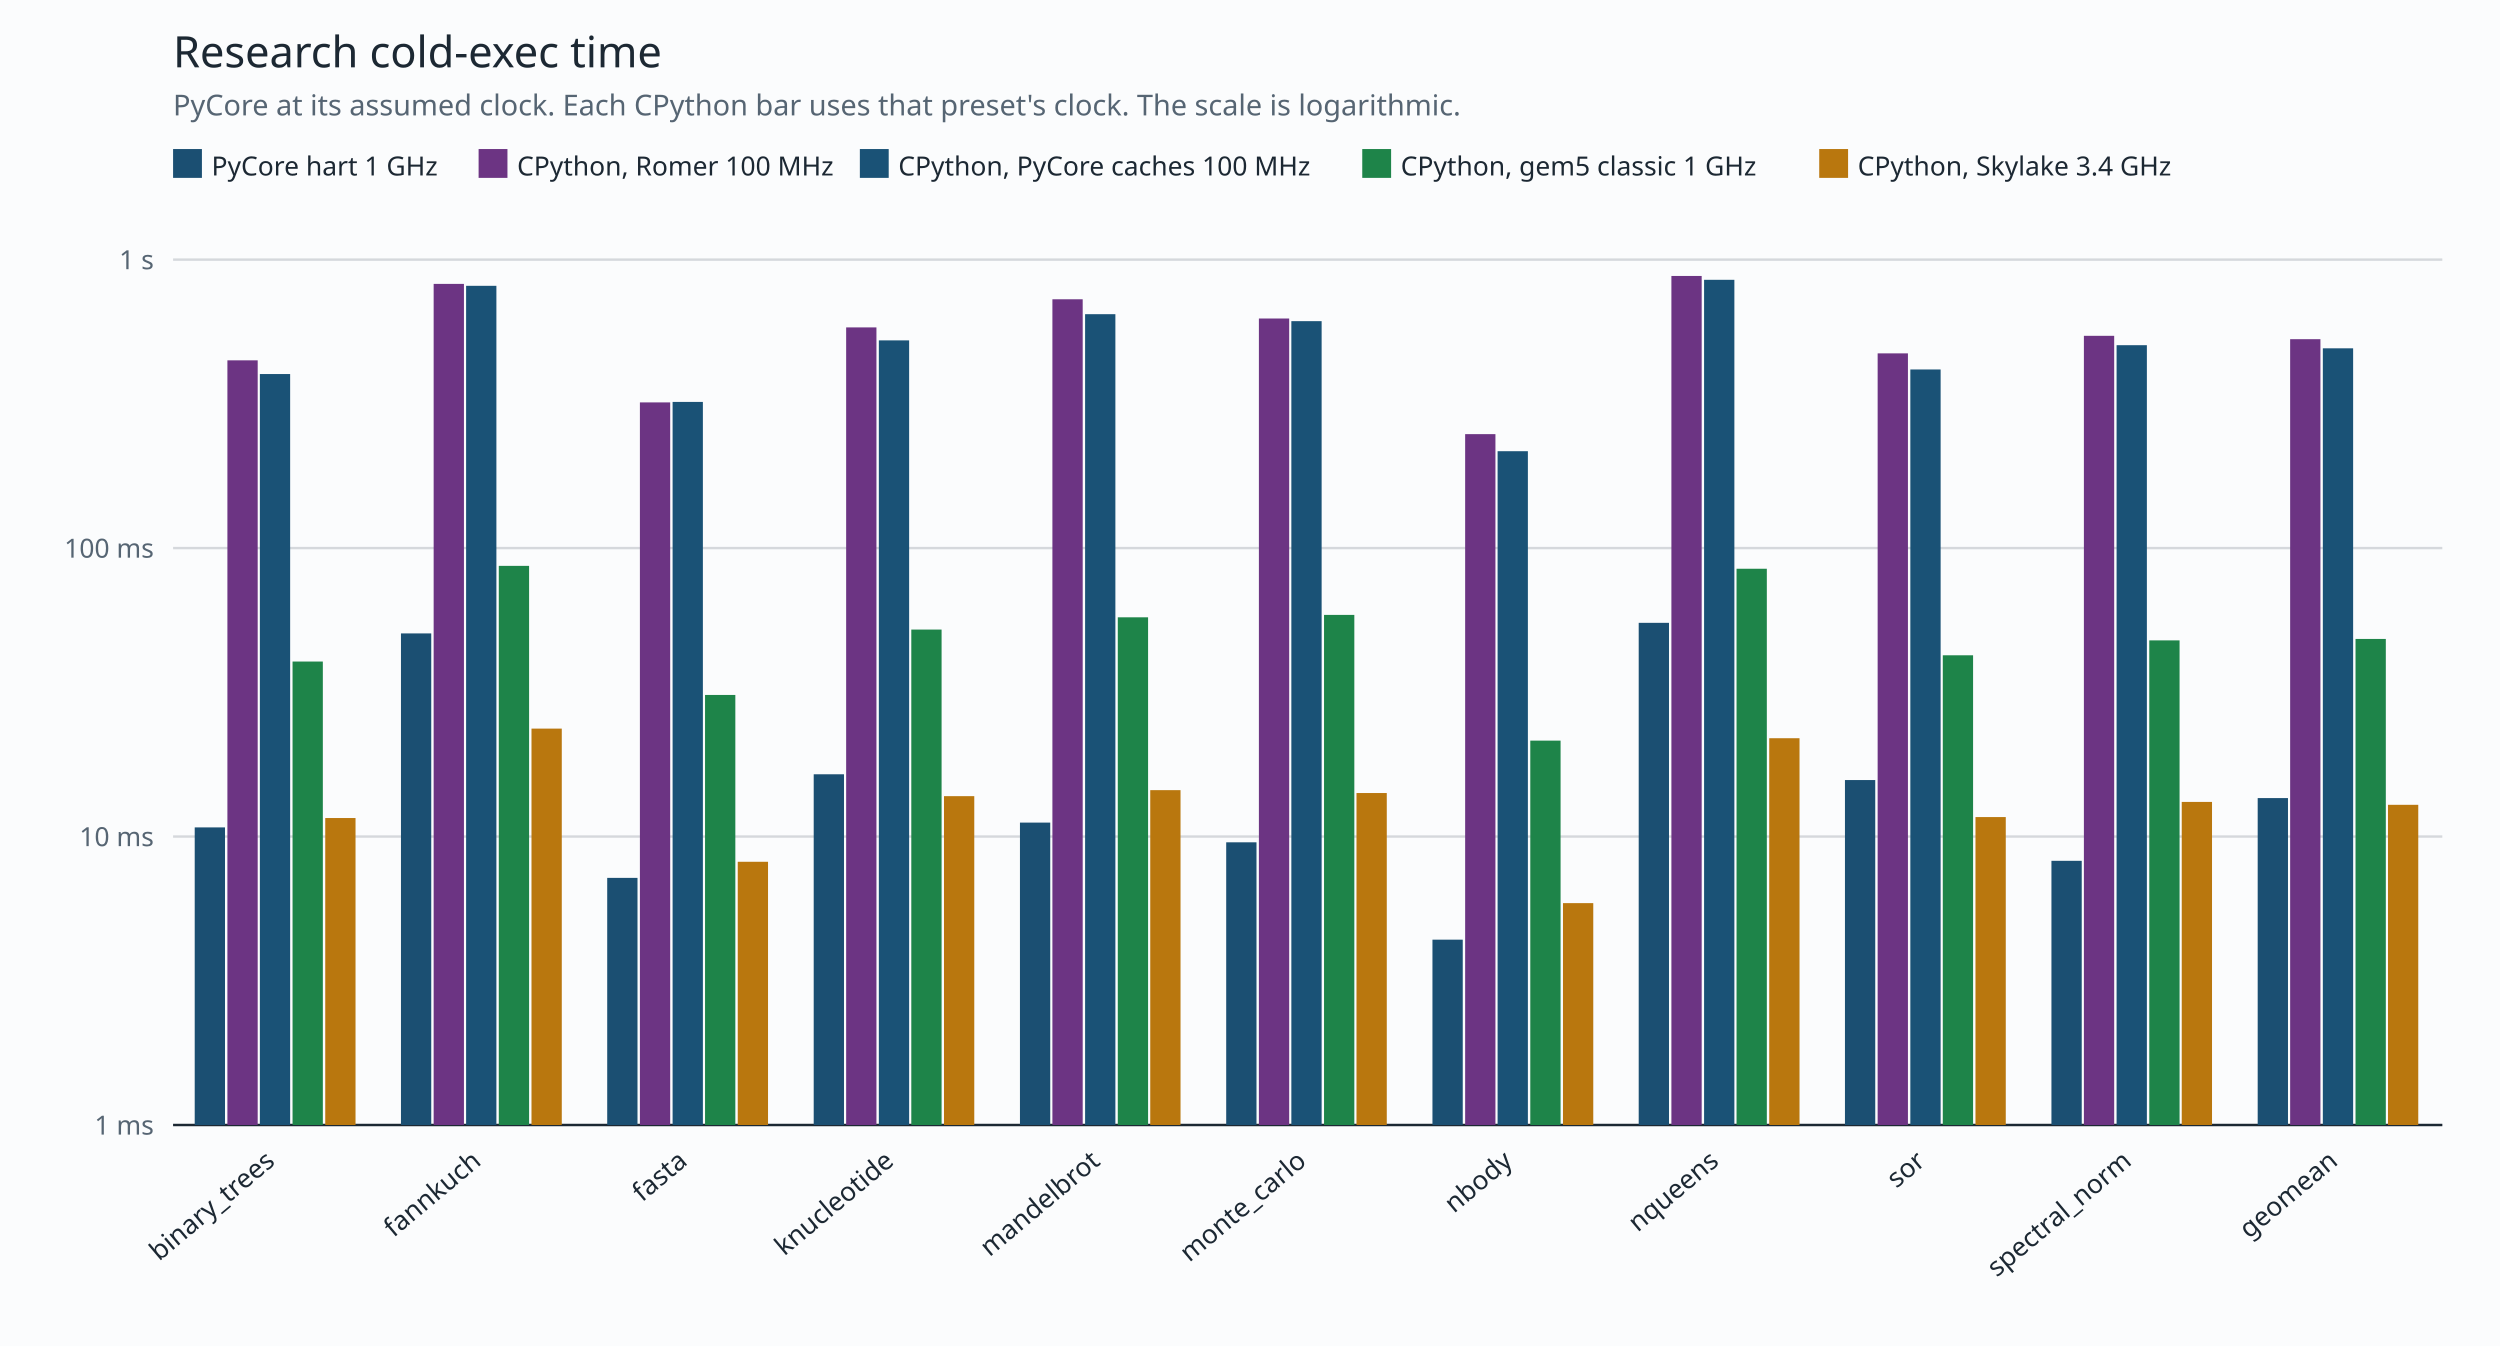
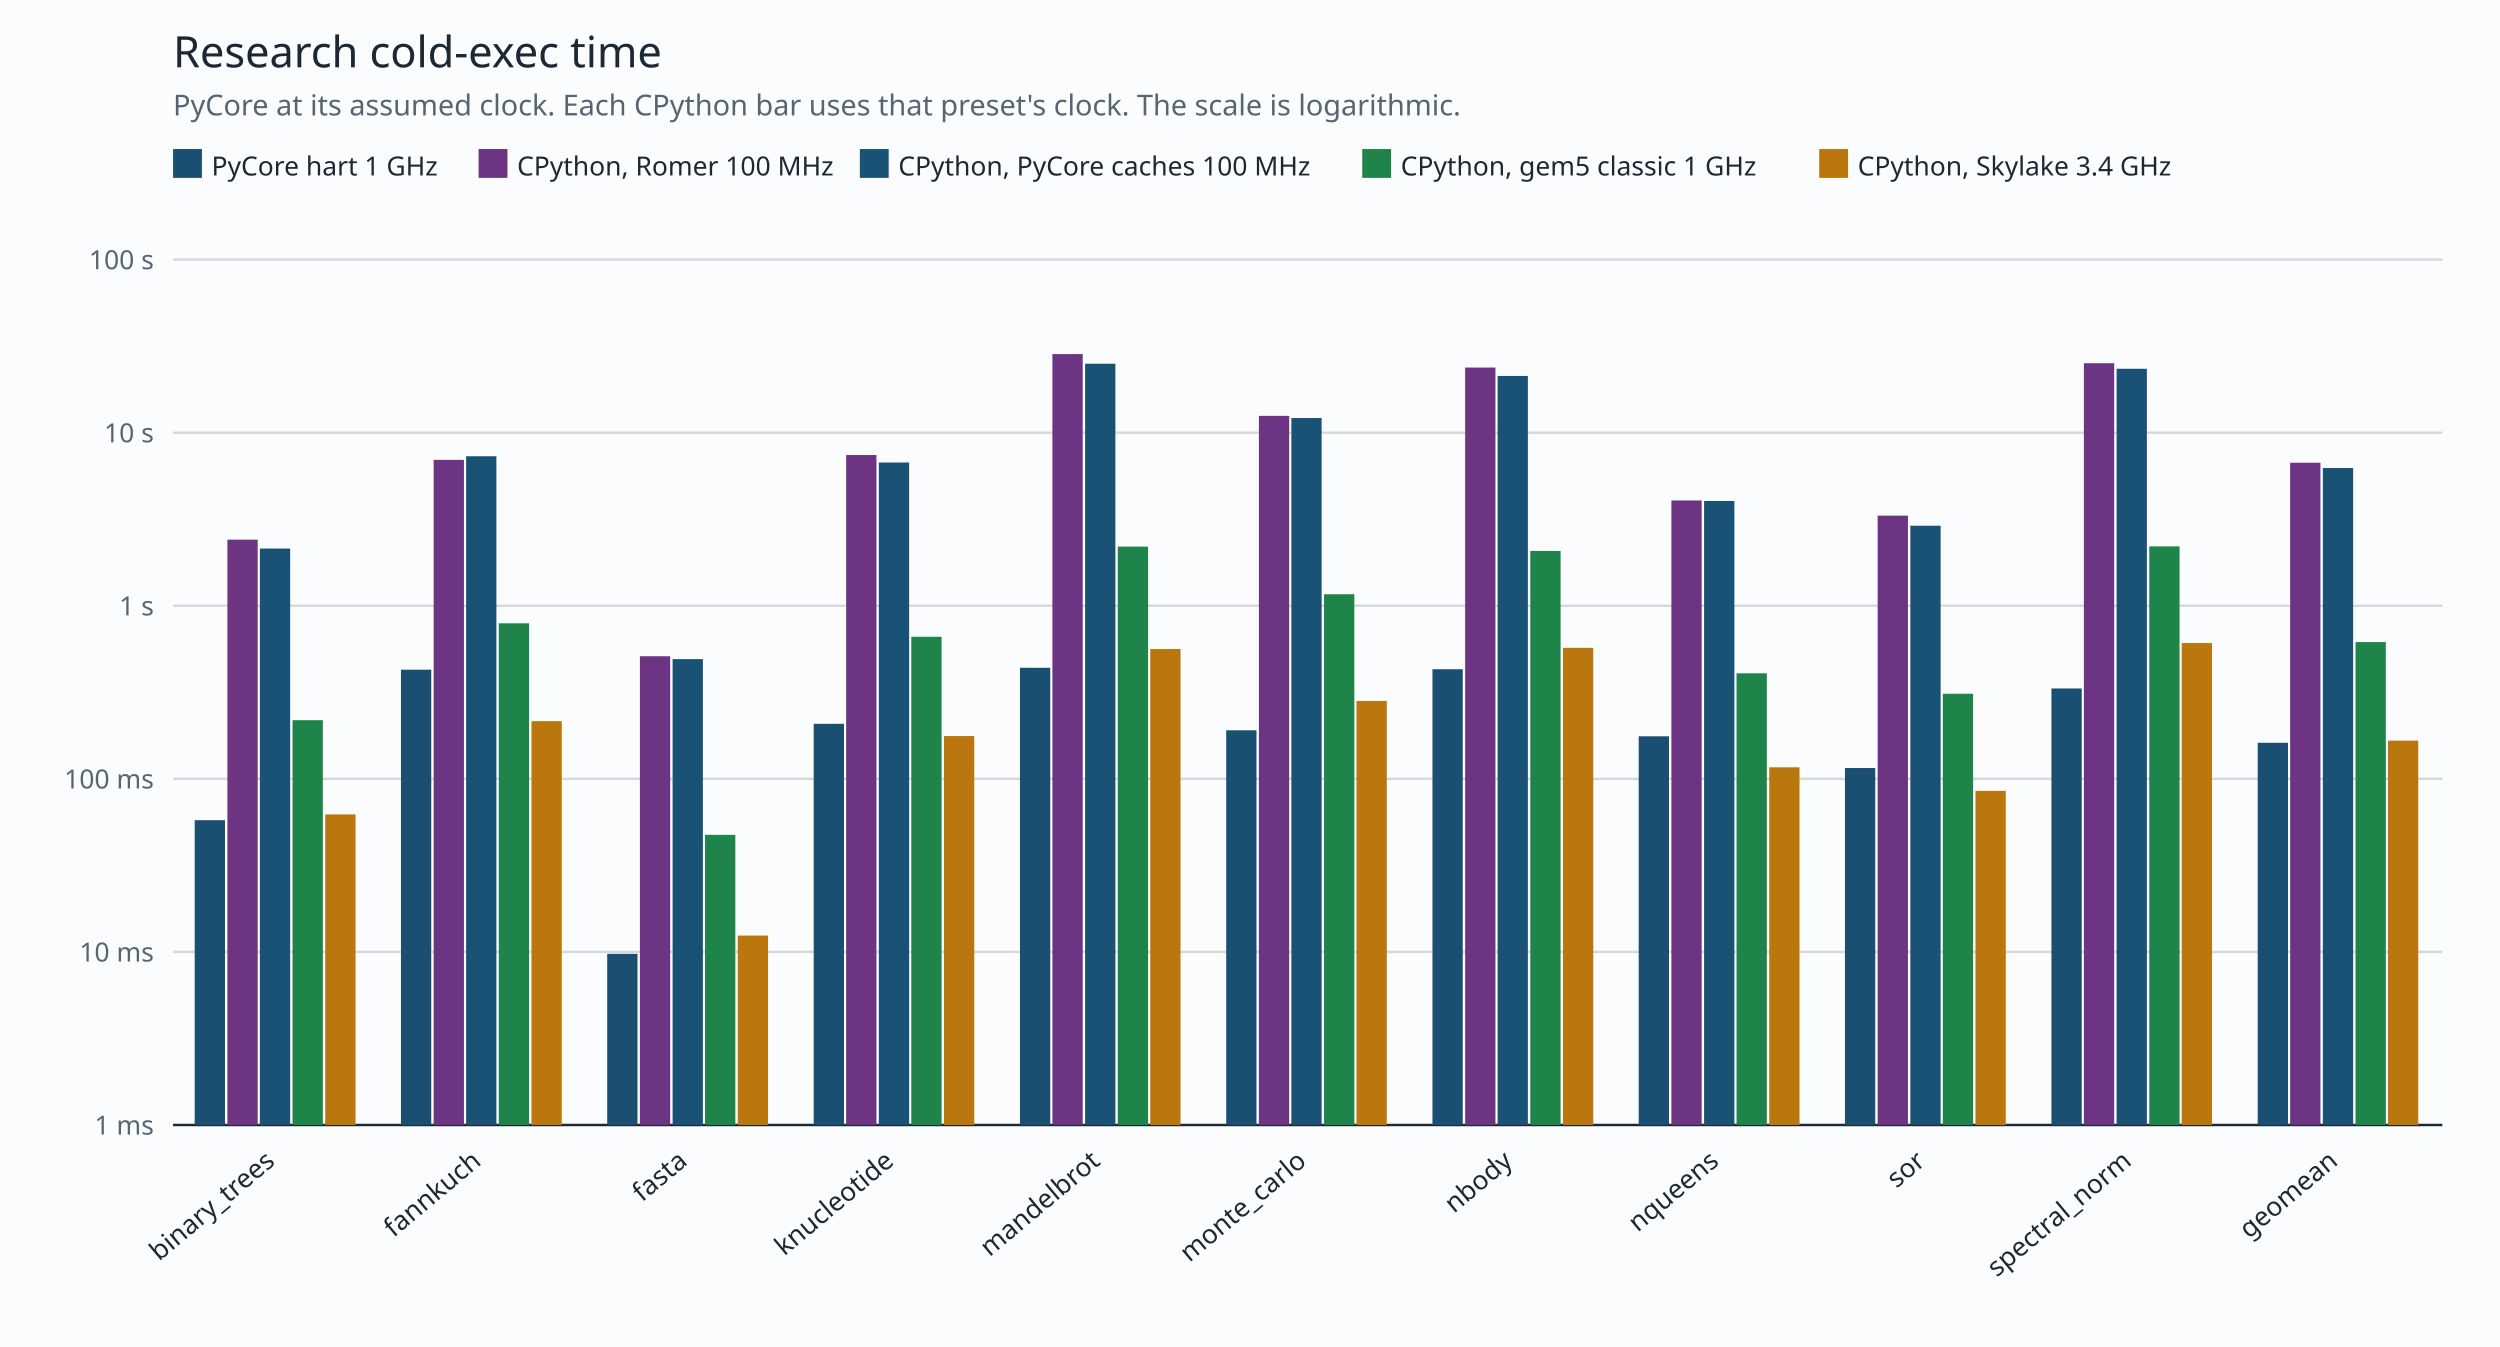
<svg xmlns="http://www.w3.org/2000/svg" width="1040" height="560" viewBox="0 0 1040 560">
  <rect width="100%" height="100%" fill="#fbfcfd" />
  <text x="72" y="28" font-family="sans-serif" font-size="18" fill="#1c2833">Research cold-exec time</text>
  <text x="72" y="48" font-family="sans-serif" font-size="12" fill="#566573">PyCore at its assumed clock. Each CPython bar uses that preset's clock. The scale is logarithmic.</text>
  <line x1="72" y1="468.0" x2="1016" y2="468.0" stroke="#d5d8dc" />
  <text x="64" y="472.0" text-anchor="end" font-family="sans-serif" font-size="11" fill="#566573">1 ms</text>
-   <line x1="72" y1="348.0" x2="1016" y2="348.0" stroke="#d5d8dc" />
-   <text x="64" y="352.0" text-anchor="end" font-family="sans-serif" font-size="11" fill="#566573">10 ms</text>
-   <line x1="72" y1="228.0" x2="1016" y2="228.0" stroke="#d5d8dc" />
-   <text x="64" y="232.0" text-anchor="end" font-family="sans-serif" font-size="11" fill="#566573">100 ms</text>
+   <line x1="72" y1="396.0" x2="1016" y2="396.0" stroke="#d5d8dc" />
+   <text x="64" y="400.0" text-anchor="end" font-family="sans-serif" font-size="11" fill="#566573">10 ms</text>
+   <line x1="72" y1="324.0" x2="1016" y2="324.0" stroke="#d5d8dc" />
+   <text x="64" y="328.0" text-anchor="end" font-family="sans-serif" font-size="11" fill="#566573">100 ms</text>
+   <line x1="72" y1="252.0" x2="1016" y2="252.0" stroke="#d5d8dc" />
+   <text x="64" y="256.0" text-anchor="end" font-family="sans-serif" font-size="11" fill="#566573">1 s</text>
+   <line x1="72" y1="180.0" x2="1016" y2="180.0" stroke="#d5d8dc" />
+   <text x="64" y="184.0" text-anchor="end" font-family="sans-serif" font-size="11" fill="#566573">10 s</text>
  <line x1="72" y1="108.0" x2="1016" y2="108.0" stroke="#d5d8dc" />
-   <text x="64" y="112.0" text-anchor="end" font-family="sans-serif" font-size="11" fill="#566573">1 s</text>
+   <text x="64" y="112.0" text-anchor="end" font-family="sans-serif" font-size="11" fill="#566573">100 s</text>
  <line x1="72" y1="468" x2="1016" y2="468" stroke="#1c2833" />
-   <rect x="81.0" y="344.2" width="12.6" height="123.8" fill="#1b4f72" />
-   <rect x="94.6" y="149.9" width="12.6" height="318.1" fill="#6c3483" />
-   <rect x="108.1" y="155.6" width="12.6" height="312.4" fill="#1a5276" />
-   <rect x="121.7" y="275.2" width="12.6" height="192.8" fill="#1e8449" />
-   <rect x="135.3" y="340.3" width="12.6" height="127.7" fill="#b9770e" />
+   <rect x="81.0" y="341.2" width="12.6" height="126.8" fill="#1b4f72" />
+   <rect x="94.6" y="224.5" width="12.6" height="243.5" fill="#6c3483" />
+   <rect x="108.1" y="228.2" width="12.6" height="239.8" fill="#1a5276" />
+   <rect x="121.7" y="299.6" width="12.6" height="168.4" fill="#1e8449" />
+   <rect x="135.3" y="338.8" width="12.6" height="129.2" fill="#b9770e" />
  <text x="114.9" y="484" text-anchor="end" transform="rotate(-40 114.9 484)" font-family="sans-serif" font-size="11" fill="#1c2833">binary_trees</text>
-   <rect x="166.8" y="263.5" width="12.6" height="204.5" fill="#1b4f72" />
-   <rect x="180.4" y="118.1" width="12.6" height="349.9" fill="#6c3483" />
-   <rect x="193.9" y="118.9" width="12.6" height="349.1" fill="#1a5276" />
-   <rect x="207.5" y="235.4" width="12.6" height="232.6" fill="#1e8449" />
-   <rect x="221.1" y="303.1" width="12.6" height="164.9" fill="#b9770e" />
+   <rect x="166.8" y="278.6" width="12.6" height="189.4" fill="#1b4f72" />
+   <rect x="180.4" y="191.3" width="12.6" height="276.7" fill="#6c3483" />
+   <rect x="193.9" y="189.8" width="12.6" height="278.2" fill="#1a5276" />
+   <rect x="207.5" y="259.3" width="12.6" height="208.7" fill="#1e8449" />
+   <rect x="221.1" y="300.0" width="12.6" height="168.0" fill="#b9770e" />
  <text x="200.7" y="484" text-anchor="end" transform="rotate(-40 200.7 484)" font-family="sans-serif" font-size="11" fill="#1c2833">fannkuch</text>
-   <rect x="252.6" y="365.2" width="12.6" height="102.8" fill="#1b4f72" />
-   <rect x="266.2" y="167.4" width="12.6" height="300.6" fill="#6c3483" />
-   <rect x="279.8" y="167.2" width="12.6" height="300.8" fill="#1a5276" />
-   <rect x="293.3" y="289.1" width="12.6" height="178.9" fill="#1e8449" />
-   <rect x="306.9" y="358.5" width="12.6" height="109.5" fill="#b9770e" />
+   <rect x="252.6" y="396.8" width="12.6" height="71.2" fill="#1b4f72" />
+   <rect x="266.2" y="273.0" width="12.6" height="195.0" fill="#6c3483" />
+   <rect x="279.8" y="274.2" width="12.6" height="193.8" fill="#1a5276" />
+   <rect x="293.3" y="347.3" width="12.6" height="120.7" fill="#1e8449" />
+   <rect x="306.9" y="389.2" width="12.6" height="78.8" fill="#b9770e" />
  <text x="286.5" y="484" text-anchor="end" transform="rotate(-40 286.5 484)" font-family="sans-serif" font-size="11" fill="#1c2833">fasta</text>
-   <rect x="338.5" y="322.1" width="12.6" height="145.9" fill="#1b4f72" />
-   <rect x="352.0" y="136.2" width="12.6" height="331.8" fill="#6c3483" />
-   <rect x="365.6" y="141.6" width="12.6" height="326.4" fill="#1a5276" />
-   <rect x="379.1" y="261.9" width="12.6" height="206.1" fill="#1e8449" />
-   <rect x="392.7" y="331.2" width="12.6" height="136.8" fill="#b9770e" />
+   <rect x="338.5" y="301.1" width="12.6" height="166.9" fill="#1b4f72" />
+   <rect x="352.0" y="189.3" width="12.6" height="278.7" fill="#6c3483" />
+   <rect x="365.6" y="192.4" width="12.6" height="275.6" fill="#1a5276" />
+   <rect x="379.1" y="264.9" width="12.6" height="203.1" fill="#1e8449" />
+   <rect x="392.7" y="306.2" width="12.6" height="161.8" fill="#b9770e" />
  <text x="372.4" y="484" text-anchor="end" transform="rotate(-40 372.4 484)" font-family="sans-serif" font-size="11" fill="#1c2833">knucleotide</text>
-   <rect x="424.3" y="342.2" width="12.6" height="125.8" fill="#1b4f72" />
-   <rect x="437.8" y="124.5" width="12.6" height="343.5" fill="#6c3483" />
-   <rect x="451.4" y="130.7" width="12.6" height="337.3" fill="#1a5276" />
-   <rect x="465.0" y="256.8" width="12.6" height="211.2" fill="#1e8449" />
-   <rect x="478.5" y="328.7" width="12.6" height="139.3" fill="#b9770e" />
+   <rect x="424.3" y="277.8" width="12.6" height="190.2" fill="#1b4f72" />
+   <rect x="437.8" y="147.3" width="12.6" height="320.7" fill="#6c3483" />
+   <rect x="451.4" y="151.3" width="12.6" height="316.7" fill="#1a5276" />
+   <rect x="465.0" y="227.4" width="12.6" height="240.6" fill="#1e8449" />
+   <rect x="478.5" y="270.0" width="12.6" height="198.0" fill="#b9770e" />
  <text x="458.2" y="484" text-anchor="end" transform="rotate(-40 458.2 484)" font-family="sans-serif" font-size="11" fill="#1c2833">mandelbrot</text>
-   <rect x="510.1" y="350.4" width="12.6" height="117.6" fill="#1b4f72" />
-   <rect x="523.7" y="132.5" width="12.6" height="335.5" fill="#6c3483" />
-   <rect x="537.2" y="133.6" width="12.6" height="334.4" fill="#1a5276" />
-   <rect x="550.8" y="255.8" width="12.6" height="212.2" fill="#1e8449" />
-   <rect x="564.3" y="329.9" width="12.6" height="138.1" fill="#b9770e" />
+   <rect x="510.1" y="303.8" width="12.6" height="164.2" fill="#1b4f72" />
+   <rect x="523.7" y="173.0" width="12.6" height="295.0" fill="#6c3483" />
+   <rect x="537.2" y="173.9" width="12.6" height="294.1" fill="#1a5276" />
+   <rect x="550.8" y="247.2" width="12.6" height="220.8" fill="#1e8449" />
+   <rect x="564.3" y="291.6" width="12.6" height="176.4" fill="#b9770e" />
  <text x="544.0" y="484" text-anchor="end" transform="rotate(-40 544.0 484)" font-family="sans-serif" font-size="11" fill="#1c2833">monte_carlo</text>
-   <rect x="595.9" y="390.9" width="12.6" height="77.1" fill="#1b4f72" />
-   <rect x="609.5" y="180.6" width="12.6" height="287.4" fill="#6c3483" />
-   <rect x="623.0" y="187.7" width="12.6" height="280.3" fill="#1a5276" />
-   <rect x="636.6" y="308.1" width="12.6" height="159.9" fill="#1e8449" />
-   <rect x="650.2" y="375.7" width="12.6" height="92.3" fill="#b9770e" />
+   <rect x="595.9" y="278.4" width="12.6" height="189.6" fill="#1b4f72" />
+   <rect x="609.5" y="152.9" width="12.6" height="315.1" fill="#6c3483" />
+   <rect x="623.0" y="156.4" width="12.6" height="311.6" fill="#1a5276" />
+   <rect x="636.6" y="229.2" width="12.6" height="238.8" fill="#1e8449" />
+   <rect x="650.2" y="269.5" width="12.6" height="198.5" fill="#b9770e" />
  <text x="629.8" y="484" text-anchor="end" transform="rotate(-40 629.8 484)" font-family="sans-serif" font-size="11" fill="#1c2833">nbody</text>
-   <rect x="681.7" y="259.1" width="12.6" height="208.9" fill="#1b4f72" />
-   <rect x="695.3" y="114.8" width="12.6" height="353.2" fill="#6c3483" />
-   <rect x="708.9" y="116.4" width="12.6" height="351.6" fill="#1a5276" />
-   <rect x="722.4" y="236.6" width="12.6" height="231.4" fill="#1e8449" />
-   <rect x="736.0" y="307.1" width="12.6" height="160.9" fill="#b9770e" />
+   <rect x="681.7" y="306.3" width="12.6" height="161.7" fill="#1b4f72" />
+   <rect x="695.3" y="208.2" width="12.6" height="259.8" fill="#6c3483" />
+   <rect x="708.9" y="208.4" width="12.6" height="259.6" fill="#1a5276" />
+   <rect x="722.4" y="280.1" width="12.6" height="187.9" fill="#1e8449" />
+   <rect x="736.0" y="319.2" width="12.6" height="148.8" fill="#b9770e" />
  <text x="715.6" y="484" text-anchor="end" transform="rotate(-40 715.6 484)" font-family="sans-serif" font-size="11" fill="#1c2833">nqueens</text>
-   <rect x="767.5" y="324.5" width="12.6" height="143.5" fill="#1b4f72" />
-   <rect x="781.1" y="147.0" width="12.6" height="321.0" fill="#6c3483" />
-   <rect x="794.7" y="153.7" width="12.6" height="314.3" fill="#1a5276" />
-   <rect x="808.2" y="272.6" width="12.6" height="195.4" fill="#1e8449" />
-   <rect x="821.8" y="339.9" width="12.6" height="128.1" fill="#b9770e" />
+   <rect x="767.5" y="319.5" width="12.6" height="148.5" fill="#1b4f72" />
+   <rect x="781.1" y="214.5" width="12.6" height="253.5" fill="#6c3483" />
+   <rect x="794.7" y="218.7" width="12.6" height="249.3" fill="#1a5276" />
+   <rect x="808.2" y="288.6" width="12.6" height="179.4" fill="#1e8449" />
+   <rect x="821.8" y="329.0" width="12.6" height="139.0" fill="#b9770e" />
  <text x="801.5" y="484" text-anchor="end" transform="rotate(-40 801.5 484)" font-family="sans-serif" font-size="11" fill="#1c2833">sor</text>
-   <rect x="853.4" y="358.1" width="12.6" height="109.9" fill="#1b4f72" />
-   <rect x="866.9" y="139.7" width="12.6" height="328.3" fill="#6c3483" />
-   <rect x="880.5" y="143.6" width="12.6" height="324.4" fill="#1a5276" />
-   <rect x="894.1" y="266.4" width="12.6" height="201.6" fill="#1e8449" />
-   <rect x="907.6" y="333.6" width="12.6" height="134.4" fill="#b9770e" />
+   <rect x="853.4" y="286.4" width="12.6" height="181.6" fill="#1b4f72" />
+   <rect x="866.9" y="151.1" width="12.6" height="316.9" fill="#6c3483" />
+   <rect x="880.5" y="153.4" width="12.6" height="314.6" fill="#1a5276" />
+   <rect x="894.1" y="227.3" width="12.6" height="240.7" fill="#1e8449" />
+   <rect x="907.6" y="267.5" width="12.6" height="200.5" fill="#b9770e" />
  <text x="887.3" y="484" text-anchor="end" transform="rotate(-40 887.3 484)" font-family="sans-serif" font-size="11" fill="#1c2833">spectral_norm</text>
-   <rect x="939.2" y="332.0" width="12.6" height="136.0" fill="#1b4f72" />
-   <rect x="952.7" y="141.1" width="12.6" height="326.9" fill="#6c3483" />
-   <rect x="966.3" y="144.9" width="12.6" height="323.1" fill="#1a5276" />
-   <rect x="979.9" y="265.8" width="12.6" height="202.2" fill="#1e8449" />
-   <rect x="993.4" y="334.8" width="12.6" height="133.2" fill="#b9770e" />
+   <rect x="939.2" y="309.0" width="12.6" height="159.0" fill="#1b4f72" />
+   <rect x="952.7" y="192.5" width="12.6" height="275.5" fill="#6c3483" />
+   <rect x="966.3" y="194.7" width="12.6" height="273.3" fill="#1a5276" />
+   <rect x="979.9" y="267.1" width="12.6" height="200.9" fill="#1e8449" />
+   <rect x="993.4" y="308.1" width="12.6" height="159.9" fill="#b9770e" />
  <text x="973.1" y="484" text-anchor="end" transform="rotate(-40 973.1 484)" font-family="sans-serif" font-size="11" fill="#1c2833">geomean</text>
  <rect x="72" y="62" width="12" height="12" fill="#1b4f72" />
  <text x="88" y="73" font-family="sans-serif" font-size="11" fill="#1c2833">PyCore hart 1 GHz</text>
  <rect x="199.1" y="62" width="12" height="12" fill="#6c3483" />
  <text x="215.1" y="73" font-family="sans-serif" font-size="11" fill="#1c2833">CPython, Romer 100 MHz</text>
  <rect x="357.7" y="62" width="12" height="12" fill="#1a5276" />
  <text x="373.7" y="73" font-family="sans-serif" font-size="11" fill="#1c2833">CPython, PyCore caches 100 MHz</text>
  <rect x="566.7" y="62" width="12" height="12" fill="#1e8449" />
  <text x="582.7" y="73" font-family="sans-serif" font-size="11" fill="#1c2833">CPython, gem5 classic 1 GHz</text>
  <rect x="756.8" y="62" width="12" height="12" fill="#b9770e" />
  <text x="772.8" y="73" font-family="sans-serif" font-size="11" fill="#1c2833">CPython, Skylake 3.4 GHz</text>
</svg>
